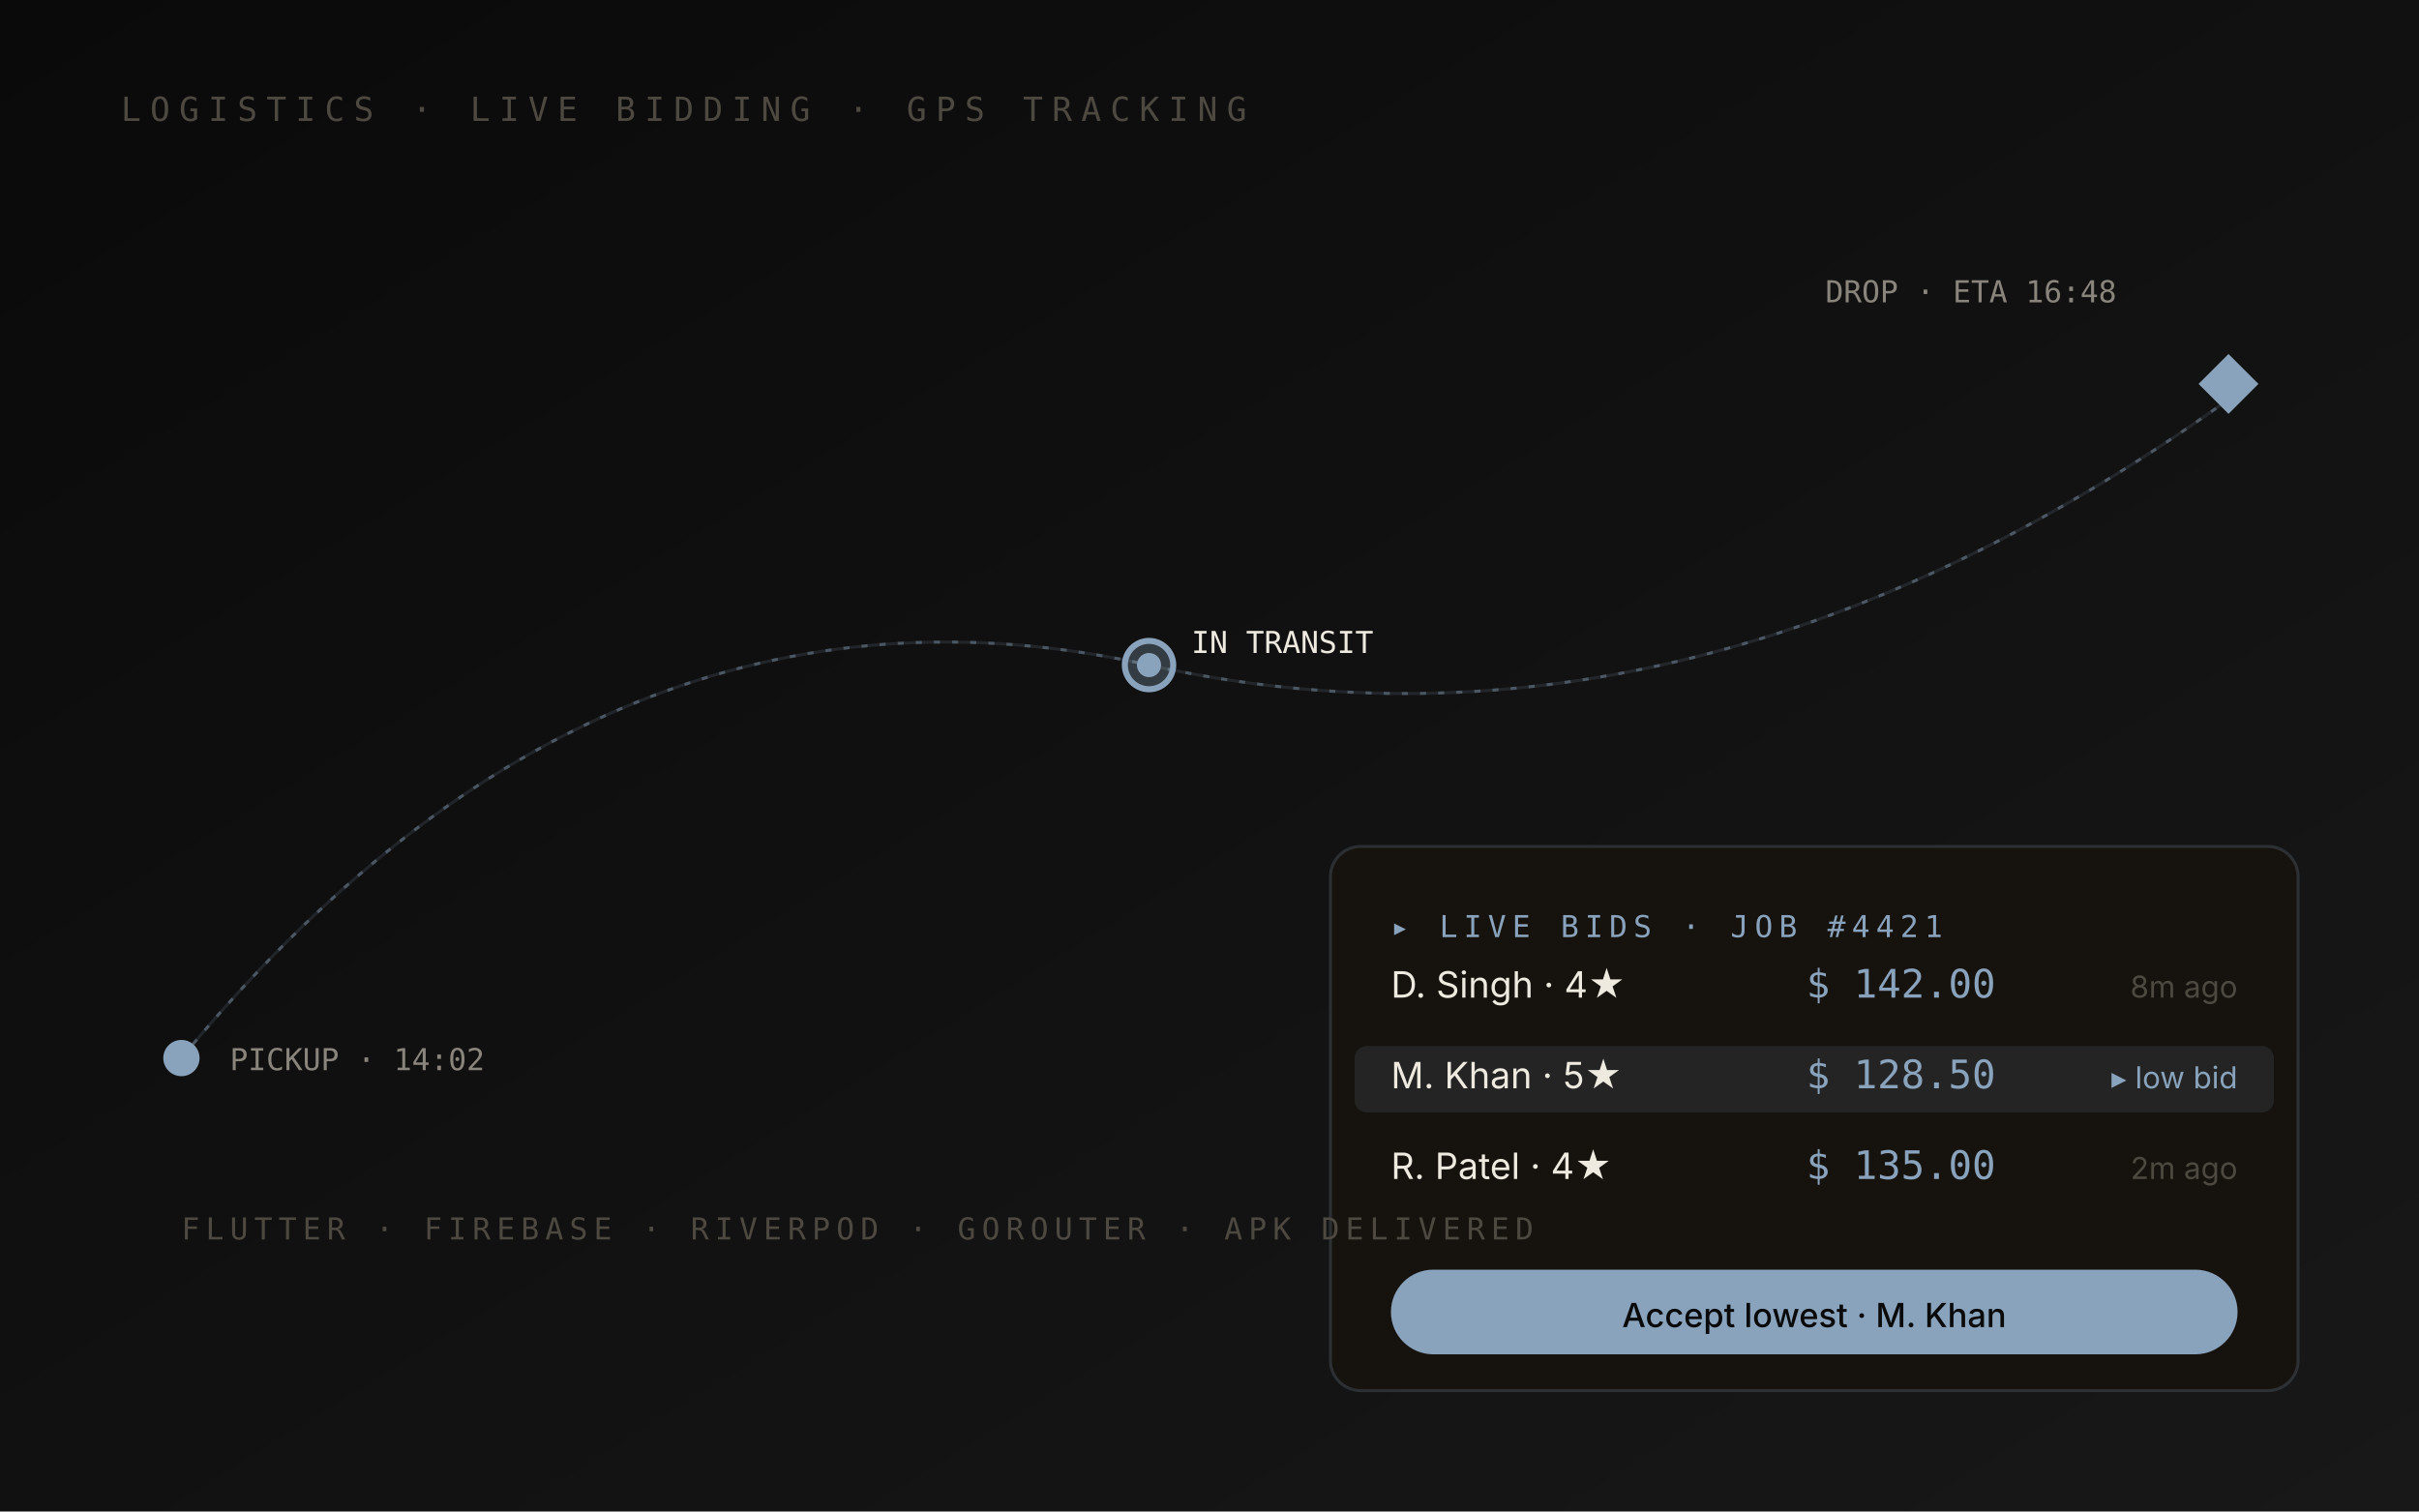
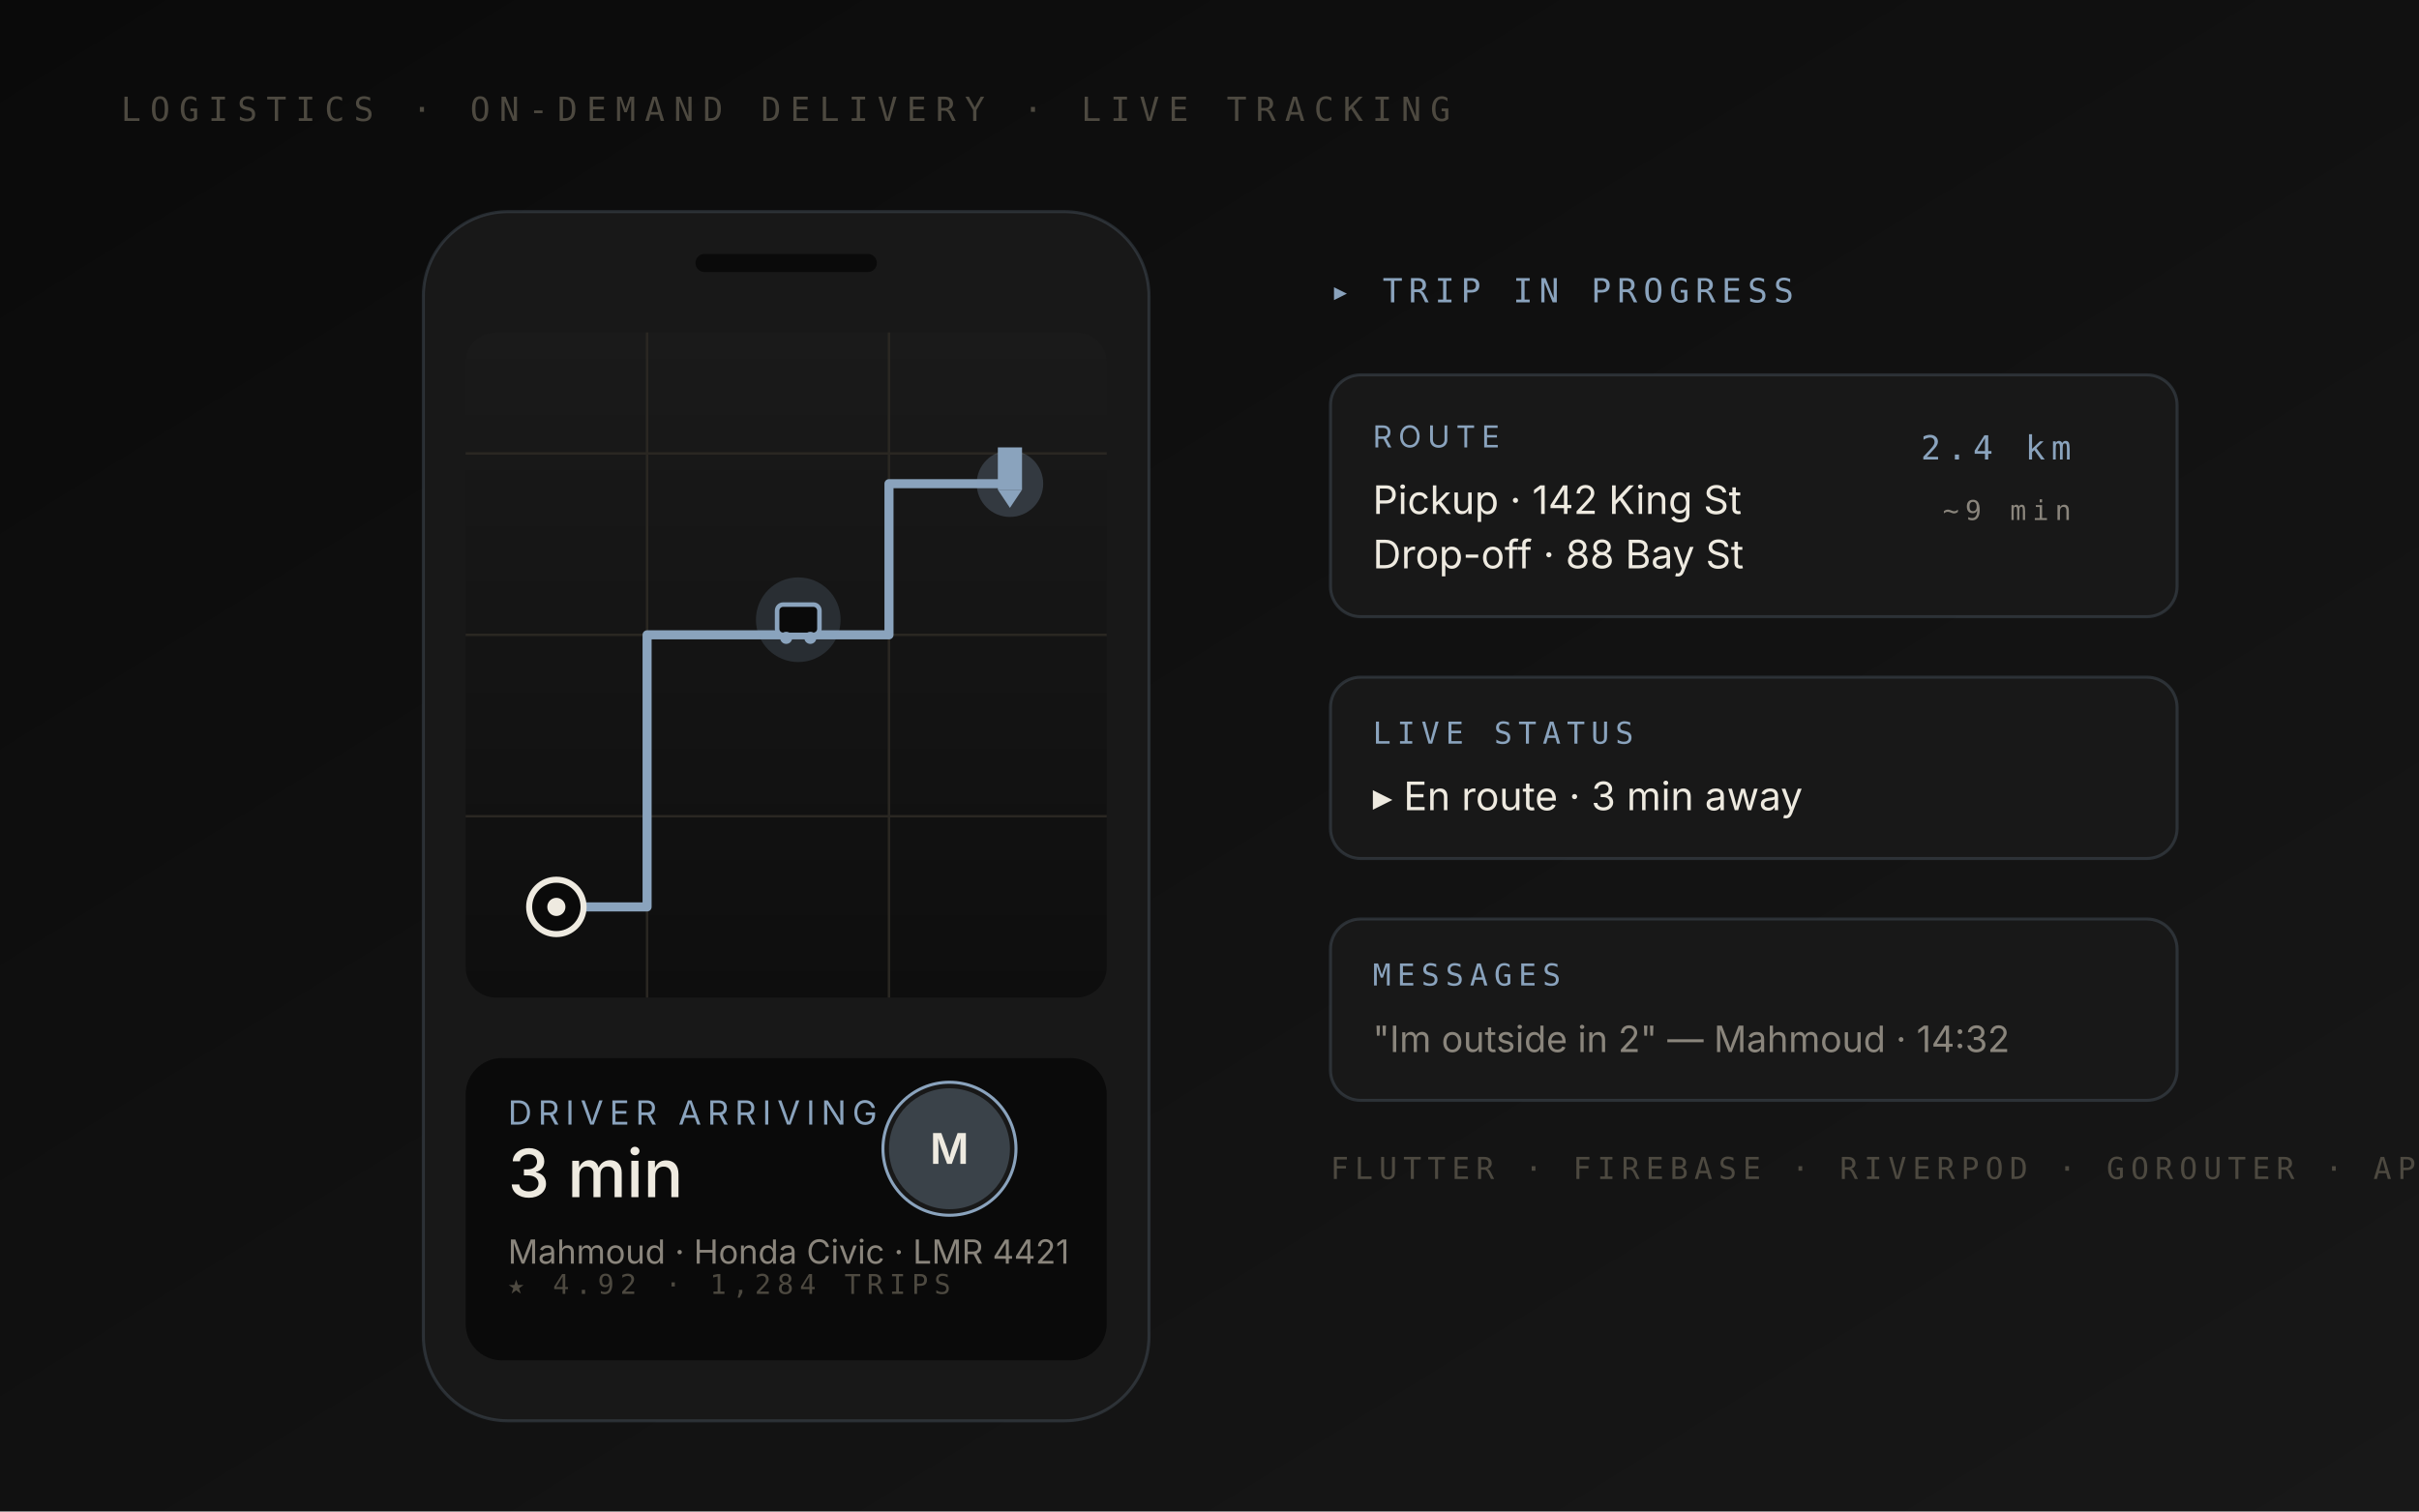
<svg xmlns="http://www.w3.org/2000/svg" viewBox="0 0 800 500">
  <defs>
    <linearGradient id="lg-bg" x1="0" y1="0" x2="1" y2="1">
      <stop offset="0%" stop-color="#0a0a0a" />
      <stop offset="100%" stop-color="#181818" />
    </linearGradient>
+     <linearGradient id="lg-map" x1="0" y1="0" x2="0" y2="1">
+       <stop offset="0%" stop-color="#1a1a1a" />
+       <stop offset="100%" stop-color="#0e0e0e" />
+     </linearGradient>
  </defs>
  <rect width="800" height="500" fill="url(#lg-bg)" />
-   <text x="40" y="40" font-family="ui-monospace, 'SF Mono', monospace" font-size="11" letter-spacing="3" fill="#4d4940">LOGISTICS · LIVE BIDDING · GPS TRACKING</text>
-   <g stroke="#8aa3bd" stroke-opacity="0.15" stroke-width="1" fill="none">
-     <path d="M 60 350 Q 200 180 380 220 T 740 130" />
-     <path d="M 60 350 Q 200 180 380 220 T 740 130" stroke-dasharray="2 4" stroke-opacity="0.4" />
-   </g>
-   <g>
-     <circle cx="60" cy="350" r="6" fill="#8aa3bd" />
-     <text x="76" y="354" font-family="ui-monospace, 'SF Mono', monospace" font-size="10" fill="#8a857c">PICKUP · 14:02</text>
-     <circle cx="380" cy="220" r="8" fill="#8aa3bd" fill-opacity="0.3" stroke="#8aa3bd" stroke-width="2">
-       <animate attributeName="r" values="8;14;8" dur="2s" repeatCount="indefinite" />
-     </circle>
-     <circle cx="380" cy="220" r="4" fill="#8aa3bd" />
-     <text x="394" y="216" font-family="ui-monospace, 'SF Mono', monospace" font-size="10" fill="#eeeae0">IN TRANSIT</text>
-     <rect x="730" y="120" width="14" height="14" fill="#8aa3bd" transform="rotate(45 737 127)" />
-     <text x="700" y="100" text-anchor="end" font-family="ui-monospace, 'SF Mono', monospace" font-size="10" fill="#8a857c">DROP · ETA 16:48</text>
-   </g>
-   <g transform="translate(440, 280)">
-     <rect width="320" height="180" fill="#16130f" stroke="#8aa3bd" stroke-opacity="0.2" rx="10" />
-     <text x="20" y="30" font-family="ui-monospace, 'SF Mono', monospace" font-size="10" letter-spacing="2" fill="#8aa3bd">▸ LIVE BIDS · JOB #4421</text>
-     <g font-family="Inter, sans-serif" font-size="12">
-       <g transform="translate(20, 50)">
-         <text fill="#eeeae0">D. Singh · 4★</text>
-         <text x="200" text-anchor="end" fill="#8aa3bd" font-family="ui-monospace, 'SF Mono', monospace" font-size="13">$ 142.00</text>
-         <text x="280" text-anchor="end" fill="#4d4940" font-size="10">8m ago</text>
+   <text x="40" y="40" font-family="ui-monospace, 'SF Mono', monospace" font-size="11" letter-spacing="3" fill="#4d4940">LOGISTICS · ON-DEMAND DELIVERY · LIVE TRACKING</text>
+   <g transform="translate(140, 70)">
+     <rect width="240" height="400" fill="#181818" stroke="#8aa3bd" stroke-opacity="0.2" rx="28" />
+     <rect x="90" y="14" width="60" height="6" fill="#0a0a0a" rx="3" />
+     <g transform="translate(14, 40)">
+       <rect width="212" height="220" fill="url(#lg-map)" rx="10" />
+       <g stroke="#2a2722" stroke-width="0.8" fill="none">
+         <line x1="0" y1="40" x2="212" y2="40" />
+         <line x1="0" y1="100" x2="212" y2="100" />
+         <line x1="0" y1="160" x2="212" y2="160" />
+         <line x1="60" y1="0" x2="60" y2="220" />
+         <line x1="140" y1="0" x2="140" y2="220" />
      </g>
-       <g transform="translate(20, 80)">
-         <rect x="-12" y="-14" width="304" height="22" fill="#8aa3bd" fill-opacity="0.12" rx="4" />
-         <text fill="#eeeae0">M. Khan · 5★</text>
-         <text x="200" text-anchor="end" fill="#8aa3bd" font-family="ui-monospace, 'SF Mono', monospace" font-size="13" font-weight="500">$ 128.50</text>
-         <text x="280" text-anchor="end" fill="#8aa3bd" font-size="10">▸ low bid</text>
+       <path d="M 30 190 L 60 190 L 60 100 L 140 100 L 140 50 L 180 50" stroke="#8aa3bd" stroke-width="3" fill="none" stroke-linecap="round" stroke-linejoin="round" />
+       <g transform="translate(30, 190)">
+         <circle r="9" fill="#0a0a0a" stroke="#eeeae0" stroke-width="2" />
+         <circle r="3" fill="#eeeae0" />
      </g>
-       <g transform="translate(20, 110)">
-         <text fill="#eeeae0">R. Patel · 4★</text>
-         <text x="200" text-anchor="end" fill="#8aa3bd" font-family="ui-monospace, 'SF Mono', monospace" font-size="13">$ 135.00</text>
-         <text x="280" text-anchor="end" fill="#4d4940" font-size="10">2m ago</text>
+       <g transform="translate(180, 50)">
+         <circle r="11" fill="#8aa3bd" fill-opacity="0.25" />
+         <rect x="-4" y="-12" width="8" height="14" fill="#8aa3bd" />
+         <polygon points="-4,2 4,2 0,8" fill="#8aa3bd" />
+       </g>
+       <g transform="translate(110, 95)">
+         <circle r="14" fill="#8aa3bd" fill-opacity="0.18">
+           <animate attributeName="r" values="12;18;12" dur="2s" repeatCount="indefinite" />
+         </circle>
+         <rect x="-7" y="-5" width="14" height="10" fill="#0a0a0a" stroke="#8aa3bd" stroke-width="1.5" rx="2" />
+         <circle cx="-4" cy="6" r="2" fill="#8aa3bd" />
+         <circle cx="4" cy="6" r="2" fill="#8aa3bd" />
      </g>
    </g>
-     <g transform="translate(20, 140)">
-       <rect width="280" height="28" fill="#8aa3bd" rx="14" />
-       <text x="140" y="19" text-anchor="middle" font-family="Inter, sans-serif" font-size="11" font-weight="500" fill="#0a0a0a">Accept lowest · M. Khan</text>
+     <g transform="translate(14, 280)">
+       <rect width="212" height="100" fill="#0a0a0a" rx="12" />
+       <g font-family="Inter, sans-serif" fill="#eeeae0">
+         <text x="14" y="22" font-size="11" fill="#8aa3bd" letter-spacing="2">DRIVER ARRIVING</text>
+         <text x="14" y="46" font-size="22" font-weight="500">3 min</text>
+         <text x="14" y="68" font-size="11" fill="#8a857c">Mahmoud · Honda Civic · LMR 4421</text>
+         <g transform="translate(160, 30)">
+           <circle r="22" fill="#181818" stroke="#8aa3bd" stroke-width="1" />
+           <circle r="20" fill="#8aa3bd" fill-opacity="0.3" />
+           <text text-anchor="middle" y="5" font-size="14" font-weight="600" fill="#eeeae0">M</text>
+         </g>
+       </g>
+       <g transform="translate(14, 78)" font-family="ui-monospace, 'SF Mono', monospace" font-size="9" fill="#4d4940" letter-spacing="2">
+         <text>★ 4.92  ·  1,284 TRIPS</text>
+       </g>
    </g>
  </g>
-   <g transform="translate(60, 410)" font-family="ui-monospace, 'SF Mono', monospace" font-size="10" letter-spacing="2" fill="#4d4940">
-     <text>FLUTTER · FIREBASE · RIVERPOD · GOROUTER · APK DELIVERED</text>
+   <g transform="translate(440, 100)">
+     <text font-family="ui-monospace, 'SF Mono', monospace" font-size="11" letter-spacing="2" fill="#8aa3bd">▸ TRIP IN PROGRESS</text>
+     <g transform="translate(0, 24)">
+       <rect width="280" height="80" fill="#181818" stroke="#8aa3bd" stroke-opacity="0.2" rx="10" />
+       <g font-family="Inter, sans-serif">
+         <text x="14" y="24" font-size="10" fill="#8aa3bd" letter-spacing="2">ROUTE</text>
+         <text x="14" y="46" font-size="13" fill="#eeeae0">Pickup · 142 King St</text>
+         <text x="14" y="64" font-size="13" fill="#eeeae0">Drop-off · 88 Bay St</text>
+       </g>
+       <g transform="translate(245, 28)" font-family="ui-monospace, 'SF Mono', monospace" font-size="11" fill="#8aa3bd" letter-spacing="2" text-anchor="end">
+         <text>2.4 km</text>
+         <text y="20" fill="#8a857c" font-size="9">~9 min</text>
+       </g>
+     </g>
+     <g transform="translate(0, 124)">
+       <rect width="280" height="60" fill="#181818" stroke="#8aa3bd" stroke-opacity="0.2" rx="10" />
+       <text x="14" y="22" font-family="ui-monospace, 'SF Mono', monospace" font-size="10" letter-spacing="2" fill="#8aa3bd">LIVE STATUS</text>
+       <text x="14" y="44" font-family="Inter, sans-serif" font-size="13" fill="#eeeae0">▸ En route · 3 min away</text>
+     </g>
+     <g transform="translate(0, 204)">
+       <rect width="280" height="60" fill="#181818" stroke="#8aa3bd" stroke-opacity="0.2" rx="10" />
+       <text x="14" y="22" font-family="ui-monospace, 'SF Mono', monospace" font-size="10" letter-spacing="2" fill="#8aa3bd">MESSAGES</text>
+       <text x="14" y="44" font-family="Inter, sans-serif" font-size="12" fill="#8a857c">"Im outside in 2" — Mahmoud · 14:32</text>
+     </g>
+     <g transform="translate(0, 290)" font-family="ui-monospace, 'SF Mono', monospace" font-size="10" letter-spacing="2" fill="#4d4940">
+       <text>FLUTTER · FIREBASE · RIVERPOD · GOROUTER · APK DELIVERED</text>
+     </g>
  </g>
</svg>
